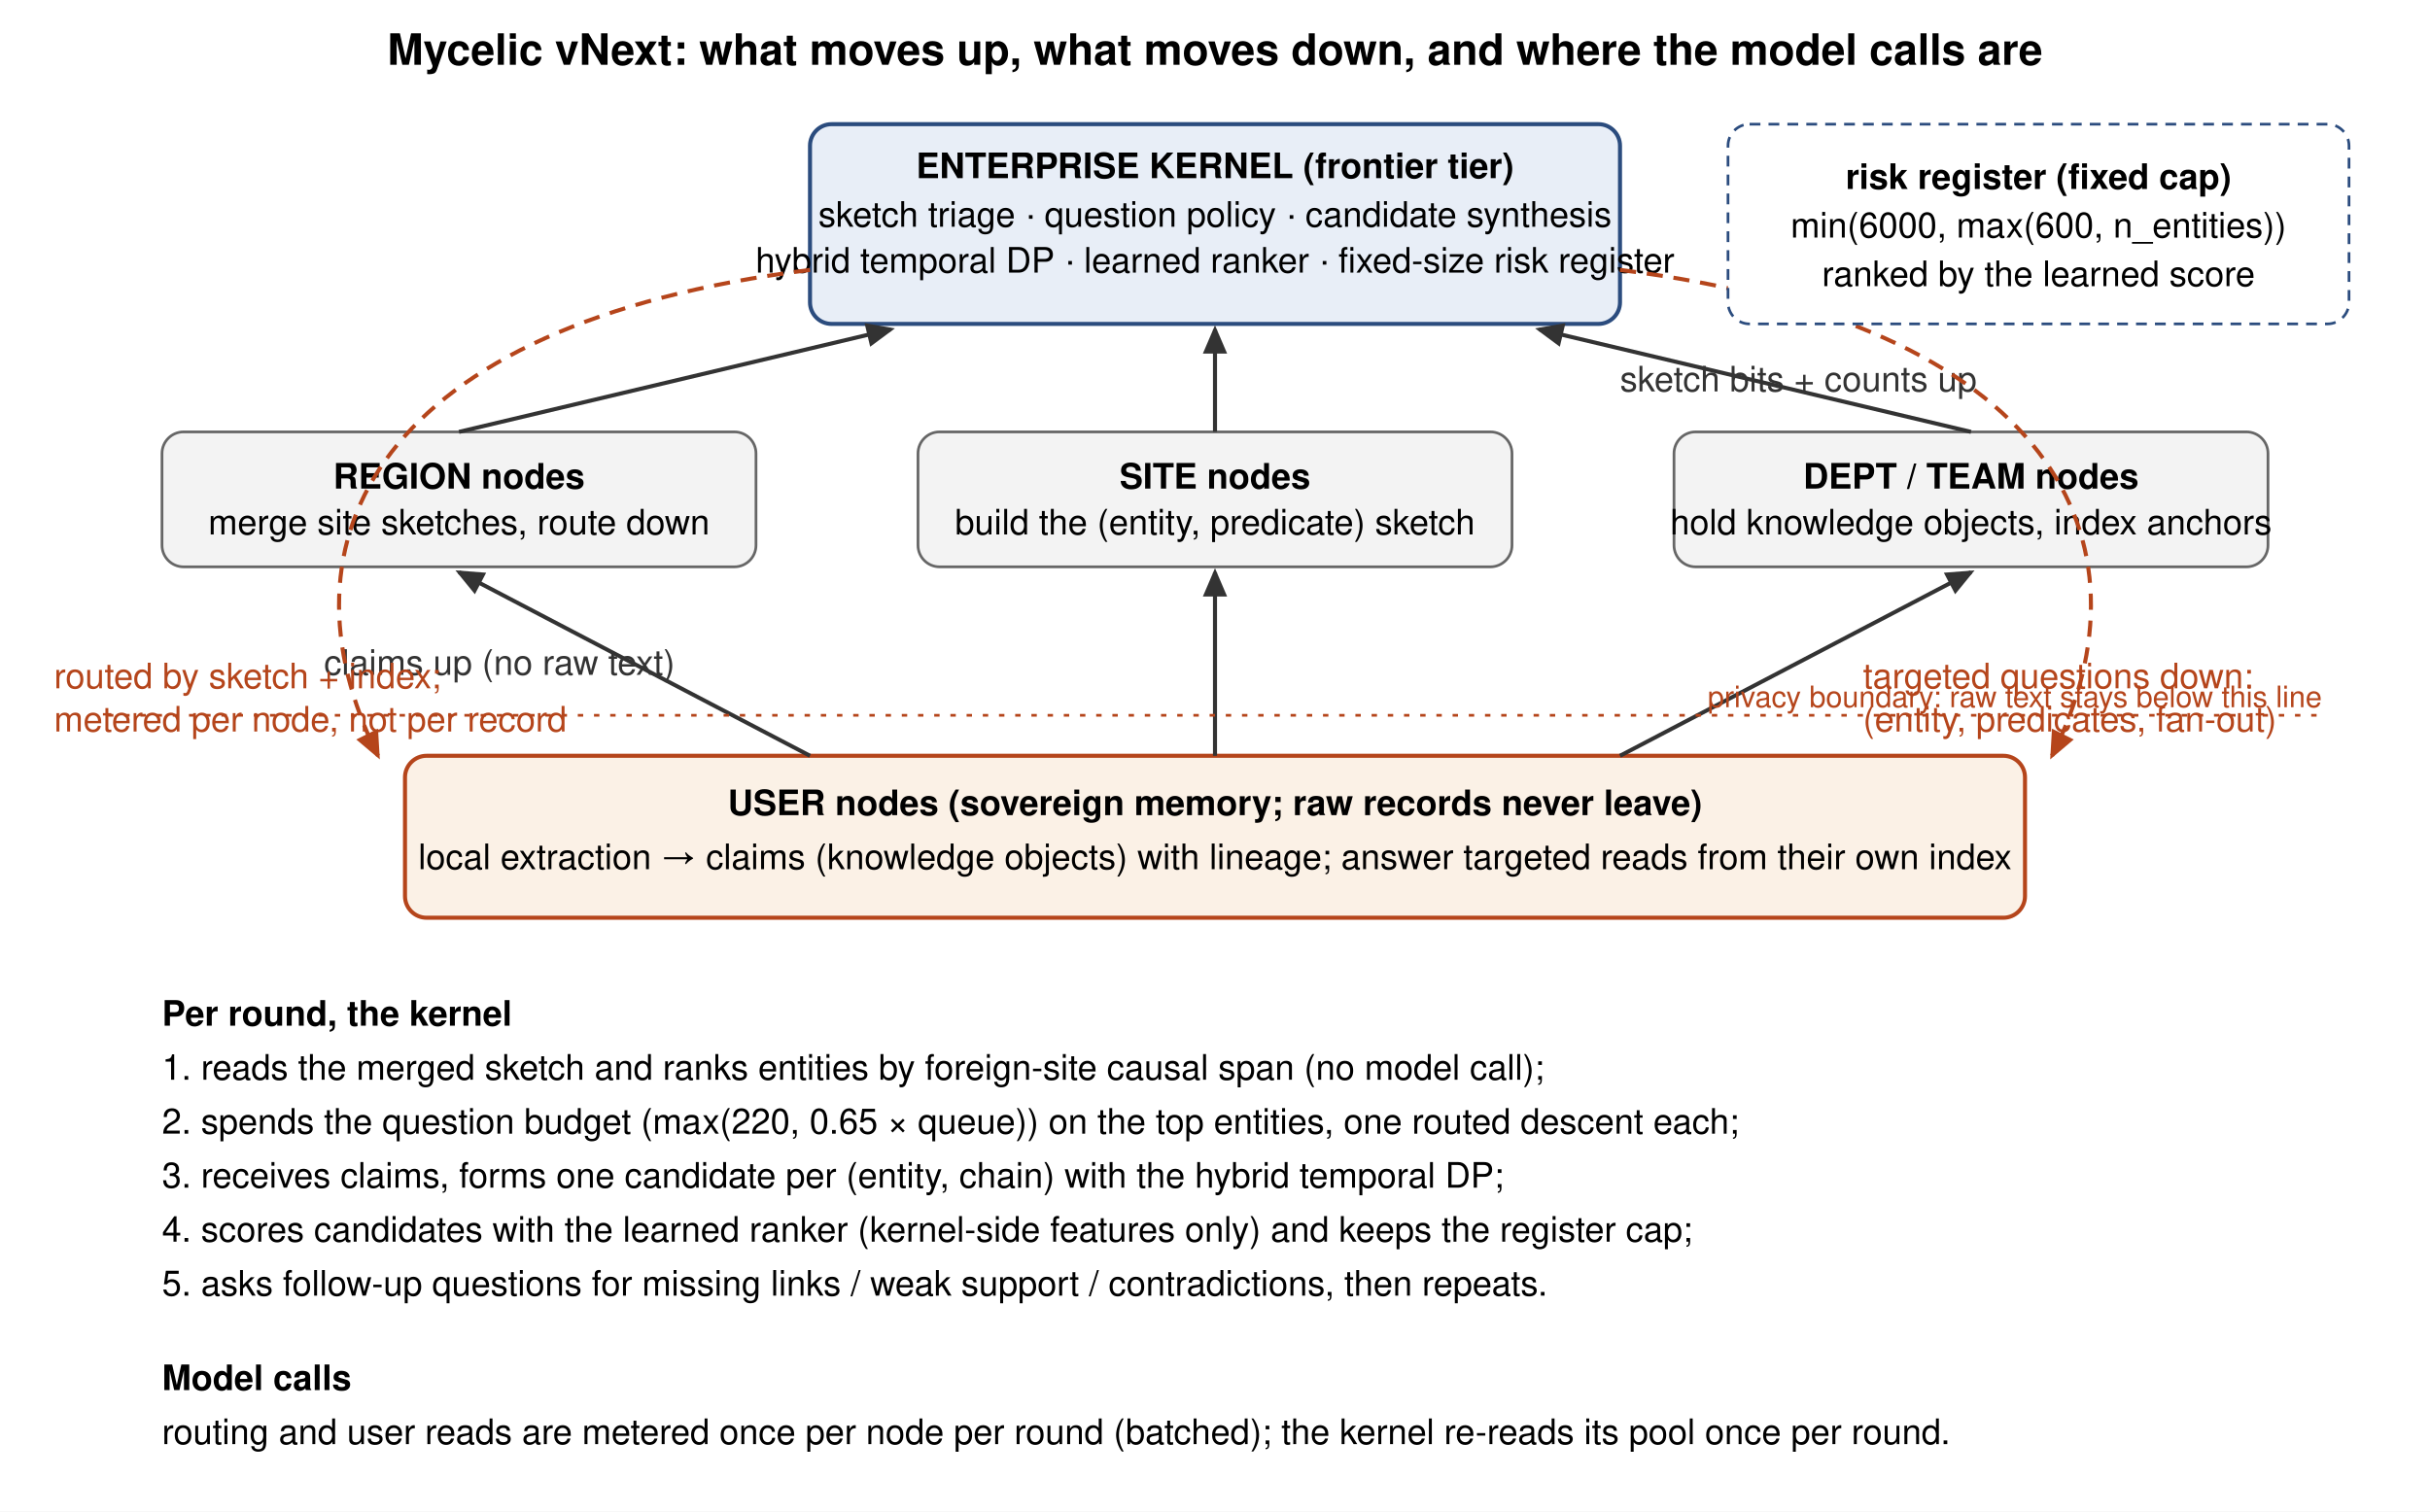
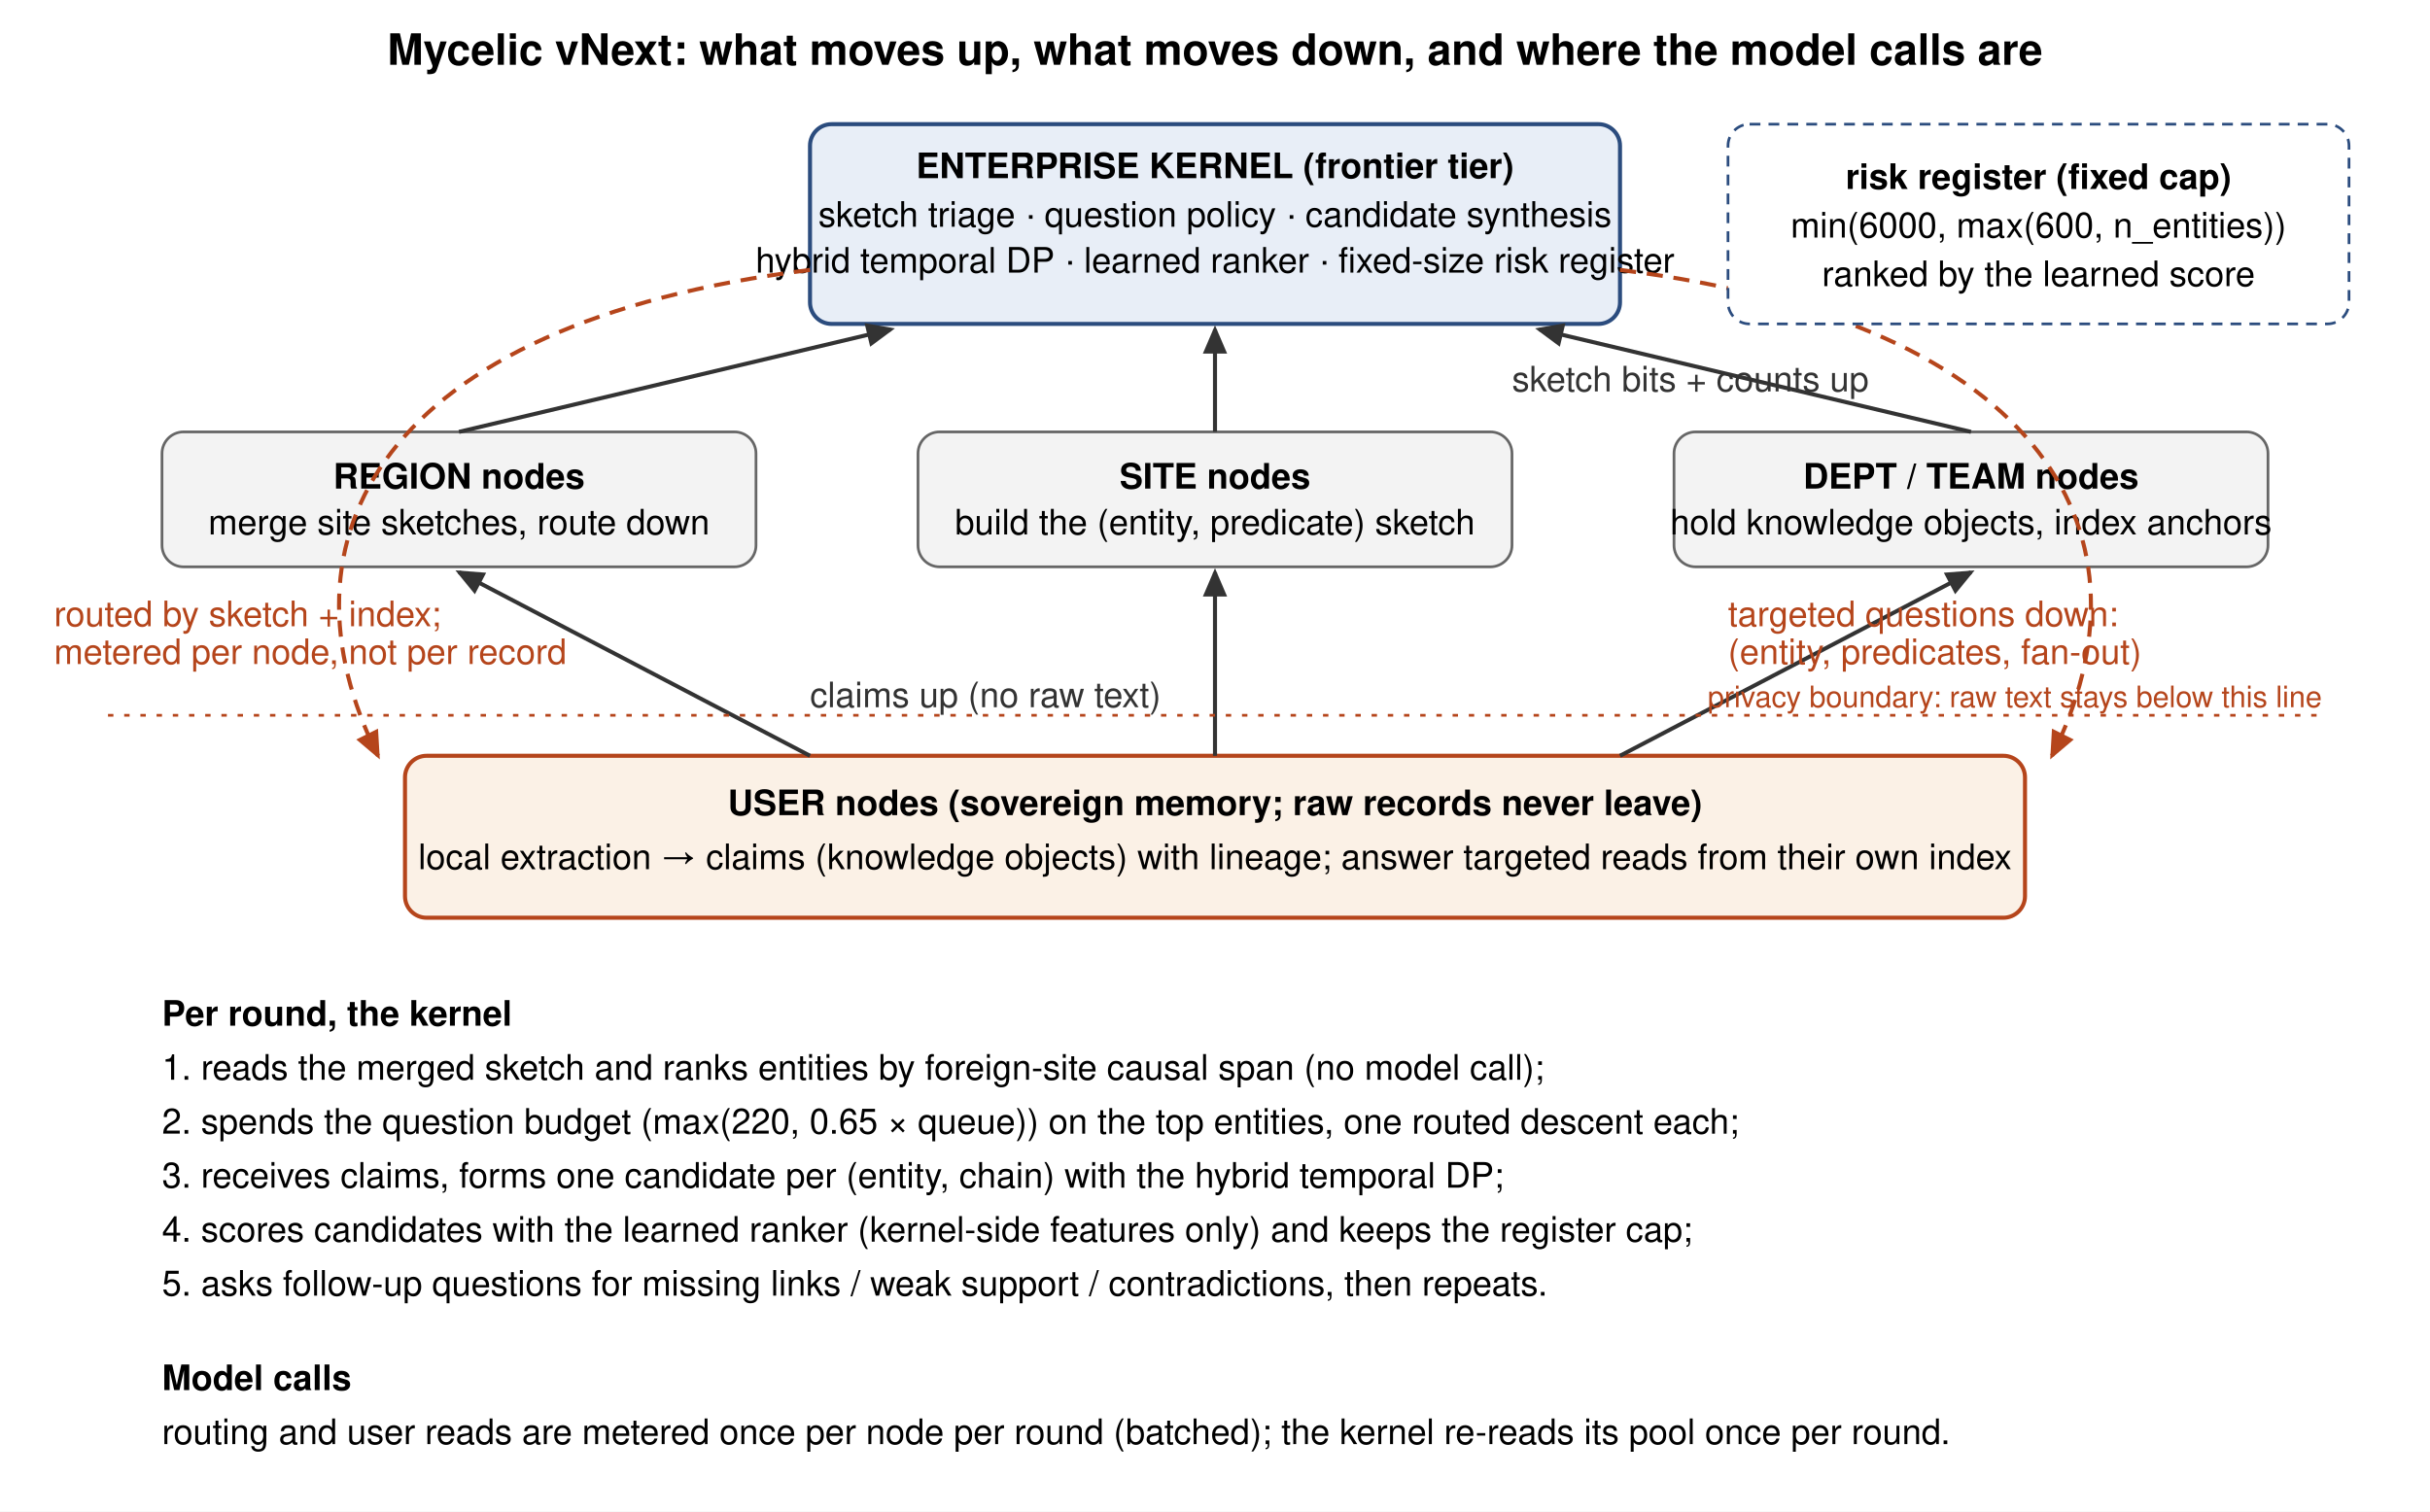
<svg xmlns="http://www.w3.org/2000/svg" width="900" height="560" viewBox="0 0 900 560" font-family="Helvetica, Arial, sans-serif" font-size="13">
  <defs>
    <marker id="a" markerWidth="8" markerHeight="8" refX="6" refY="3" orient="auto">
      <path d="M0,0 L0,6 L7,3 z" fill="#333" />
    </marker>
    <marker id="b" markerWidth="8" markerHeight="8" refX="6" refY="3" orient="auto">
      <path d="M0,0 L0,6 L7,3 z" fill="#b5451b" />
    </marker>
  </defs>
  <rect x="0" y="0" width="900" height="560" fill="#fff" />
  <text x="450" y="24" text-anchor="middle" font-size="16" font-weight="bold">Mycelic vNext: what moves up, what moves down, and where the model calls are</text>
  <g>
    <rect x="300" y="46" width="300" height="74" rx="8" fill="#e8eef7" stroke="#2b4c7e" stroke-width="1.5" />
    <text x="450" y="66" text-anchor="middle" font-weight="bold">ENTERPRISE KERNEL (frontier tier)</text>
    <text x="450" y="84" text-anchor="middle">sketch triage · question policy · candidate synthesis</text>
    <text x="450" y="101" text-anchor="middle">hybrid temporal DP · learned ranker · fixed-size risk register</text>
    <rect x="60" y="160" width="220" height="50" rx="8" fill="#f3f3f3" stroke="#666" />
    <text x="170" y="181" text-anchor="middle" font-weight="bold">REGION nodes</text>
    <text x="170" y="198" text-anchor="middle">merge site sketches, route down</text>
    <rect x="340" y="160" width="220" height="50" rx="8" fill="#f3f3f3" stroke="#666" />
    <text x="450" y="181" text-anchor="middle" font-weight="bold">SITE nodes</text>
    <text x="450" y="198" text-anchor="middle">build the (entity, predicate) sketch</text>
    <rect x="620" y="160" width="220" height="50" rx="8" fill="#f3f3f3" stroke="#666" />
    <text x="730" y="181" text-anchor="middle" font-weight="bold">DEPT / TEAM nodes</text>
    <text x="730" y="198" text-anchor="middle">hold knowledge objects, index anchors</text>
    <rect x="150" y="280" width="600" height="60" rx="8" fill="#fbf1e6" stroke="#b5451b" stroke-width="1.5" />
    <text x="450" y="302" text-anchor="middle" font-weight="bold">USER nodes (sovereign memory; raw records never leave)</text>
    <text x="450" y="322" text-anchor="middle">local extraction → claims (knowledge objects) with lineage; answer targeted reads from their own index</text>
  </g>
  <g stroke="#333" stroke-width="1.5" fill="none" marker-end="url(#a)">
    <path d="M 300 280 L 170 212" />
    <path d="M 450 280 L 450 212" />
    <path d="M 600 280 L 730 212" />
    <path d="M 170 160 L 330 122" />
    <path d="M 450 160 L 450 122" />
    <path d="M 730 160 L 570 122" />
  </g>
-   <text x="120" y="250" fill="#333">claims up (no raw text)</text>
-   <text x="600" y="145" fill="#333">sketch bits + counts up</text>
+   <text x="300" y="262" fill="#333">claims up (no raw text)</text>
+   <text x="560" y="145" fill="#333">sketch bits + counts up</text>
  <g stroke="#b5451b" stroke-width="1.5" fill="none" stroke-dasharray="6 4" marker-end="url(#b)">
    <path d="M 600 100 C 760 120, 800 200, 760 280" />
    <path d="M 300 100 C 140 120, 100 200, 140 280" />
  </g>
-   <text x="690" y="255" fill="#b5451b">targeted questions down:</text>
-   <text x="690" y="271" fill="#b5451b">(entity, predicates, fan-out)</text>
-   <text x="20" y="255" fill="#b5451b">routed by sketch + index;</text>
-   <text x="20" y="271" fill="#b5451b">metered per node, not per record</text>
+   <text x="640" y="232" fill="#b5451b">targeted questions down:</text>
+   <text x="640" y="246" fill="#b5451b">(entity, predicates, fan-out)</text>
+   <text x="20" y="232" fill="#b5451b">routed by sketch + index;</text>
+   <text x="20" y="246" fill="#b5451b">metered per node, not per record</text>
  <rect x="640" y="46" width="230" height="74" rx="8" fill="#fff" stroke="#2b4c7e" stroke-dasharray="4 3" />
  <text x="755" y="70" text-anchor="middle" font-weight="bold">risk register (fixed cap)</text>
  <text x="755" y="88" text-anchor="middle">min(6000, max(600, n_entities))</text>
  <text x="755" y="106" text-anchor="middle">ranked by the learned score</text>
  <line x1="40" y1="265" x2="860" y2="265" stroke="#b5451b" stroke-width="1" stroke-dasharray="2 4" />
  <text x="860" y="262" text-anchor="end" fill="#b5451b" font-size="11">privacy boundary: raw text stays below this line</text>
  <g transform="translate(60,380)">
    <text x="0" y="0" font-weight="bold">Per round, the kernel</text>
    <text x="0" y="20">1. reads the merged sketch and ranks entities by foreign-site causal span (no model call);</text>
    <text x="0" y="40">2. spends the question budget (max(220, 0.65 × queue)) on the top entities, one routed descent each;</text>
    <text x="0" y="60">3. receives claims, forms one candidate per (entity, chain) with the hybrid temporal DP;</text>
    <text x="0" y="80">4. scores candidates with the learned ranker (kernel-side features only) and keeps the register cap;</text>
    <text x="0" y="100">5. asks follow-up questions for missing links / weak support / contradictions, then repeats.</text>
    <text x="0" y="135" font-weight="bold">Model calls</text>
    <text x="0" y="155">routing and user reads are metered once per node per round (batched); the kernel re-reads its pool once per round.</text>
  </g>
</svg>
